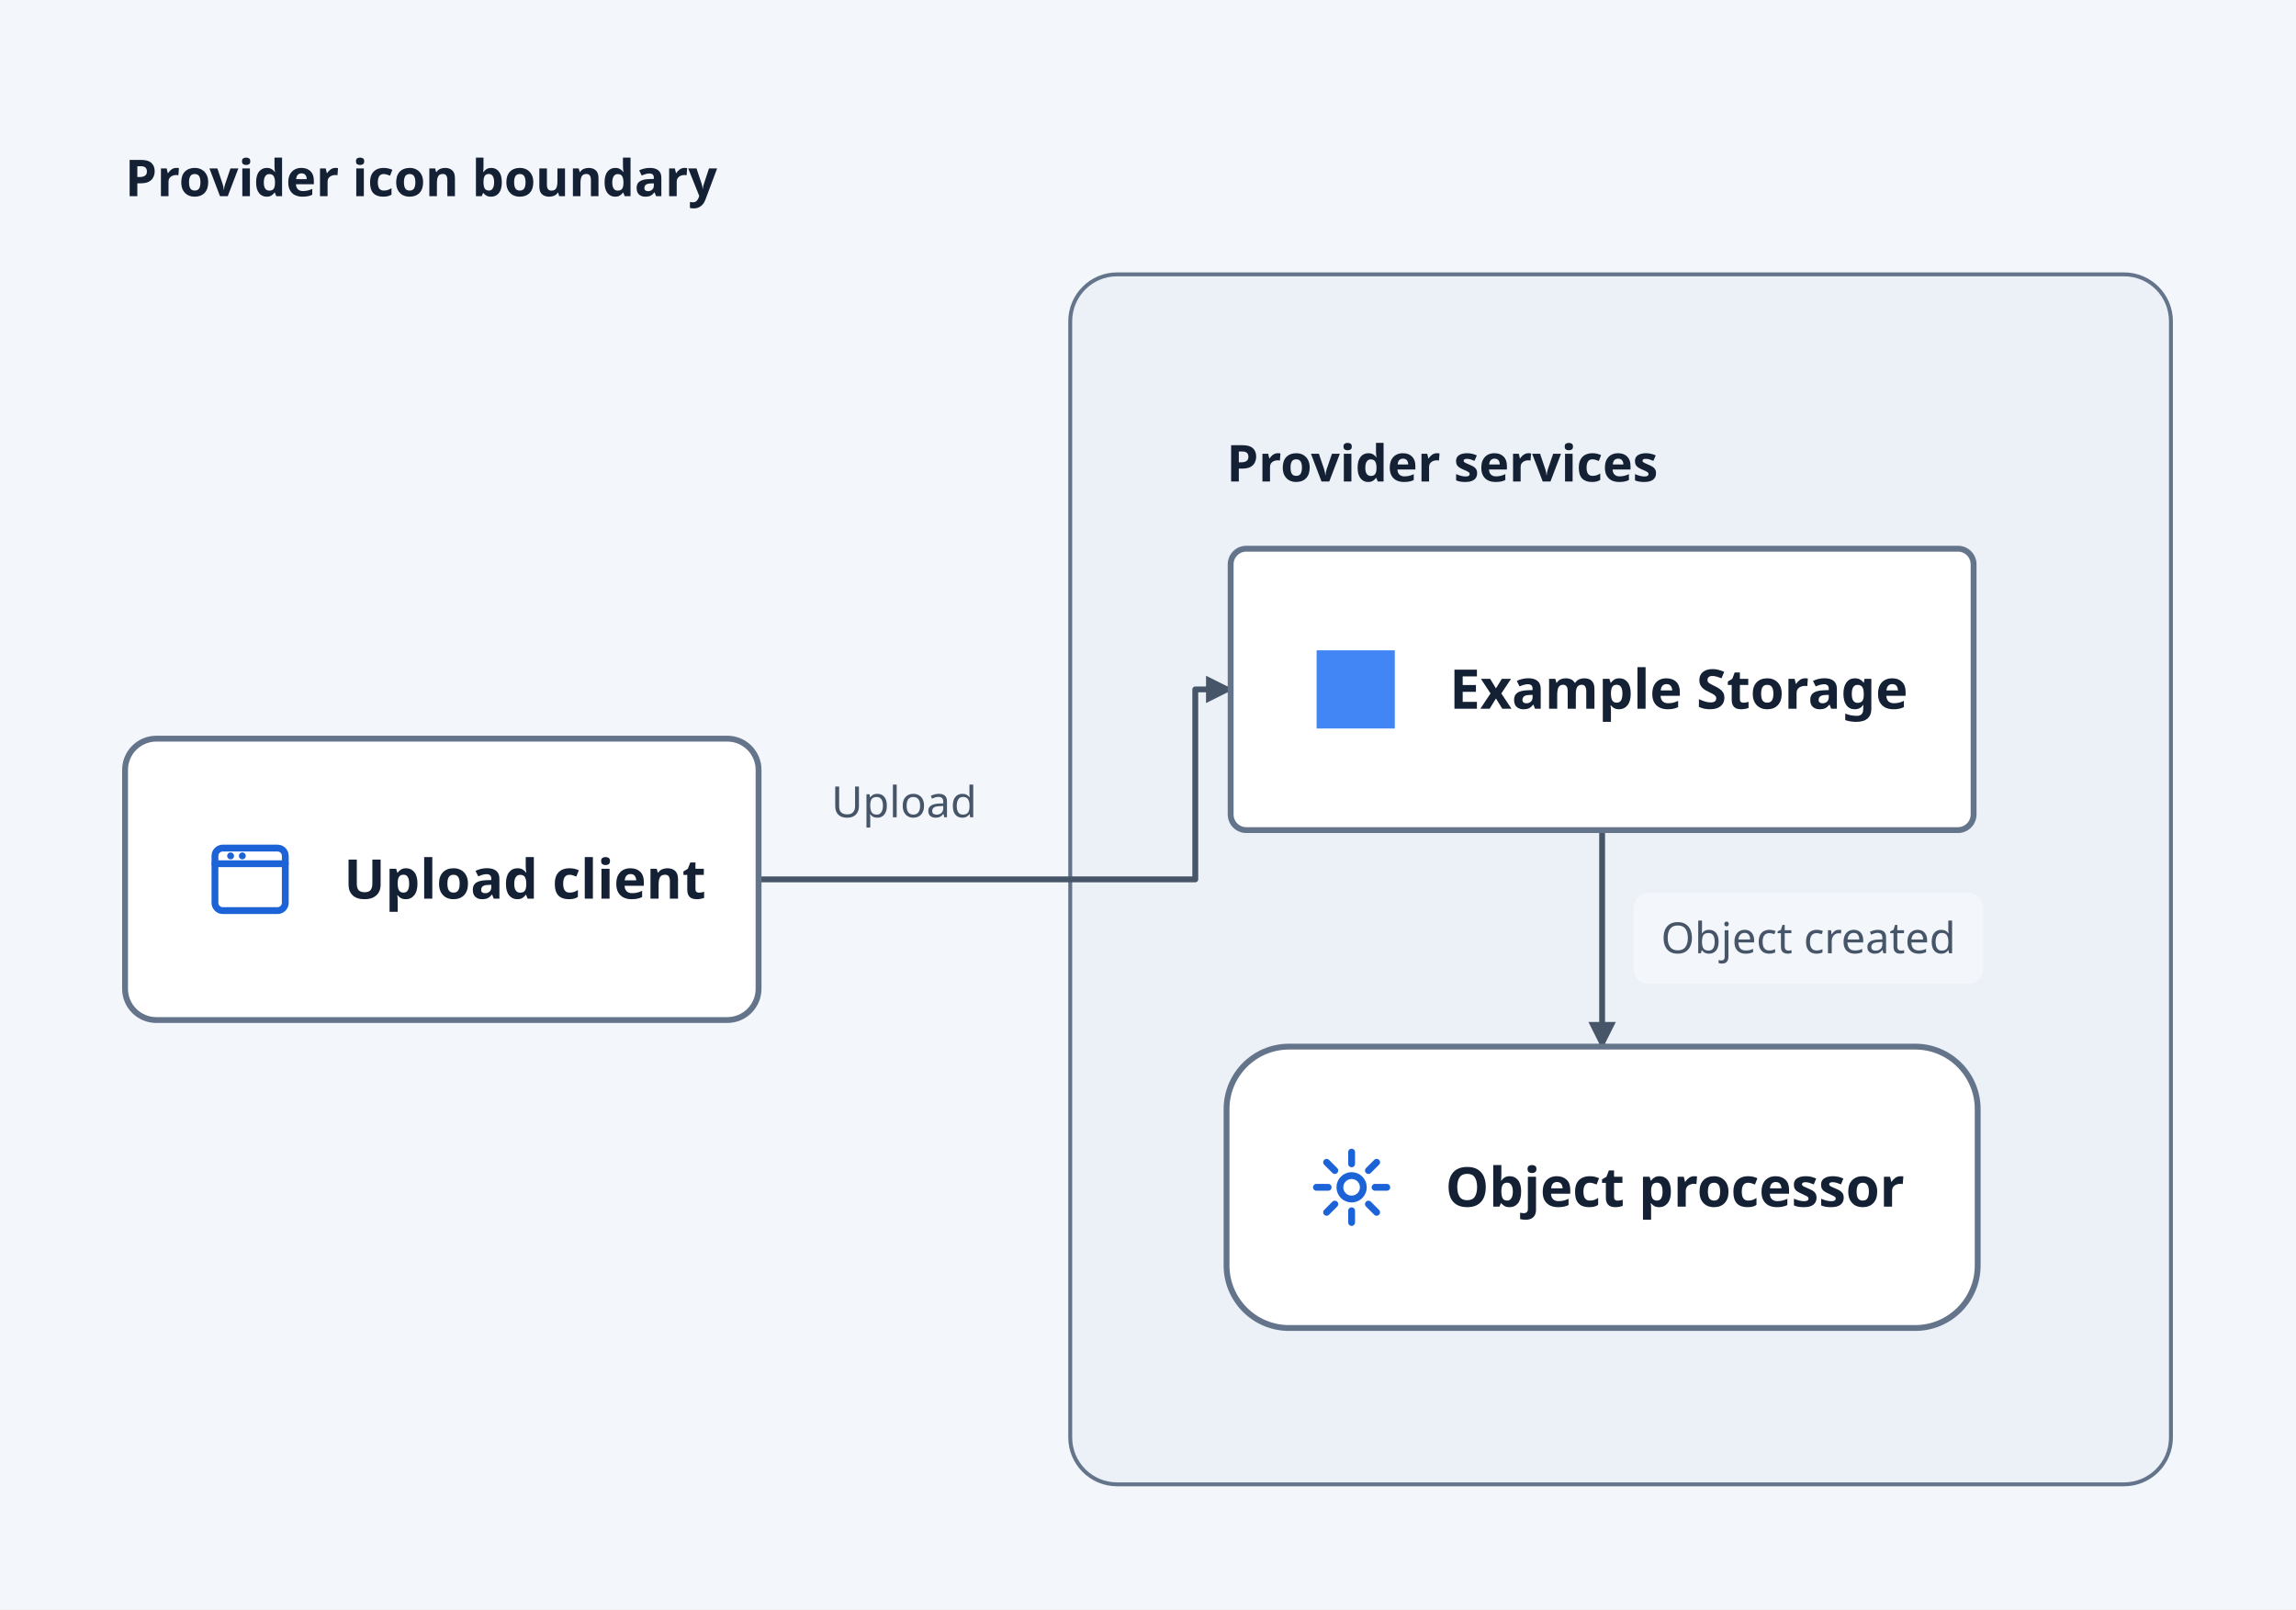
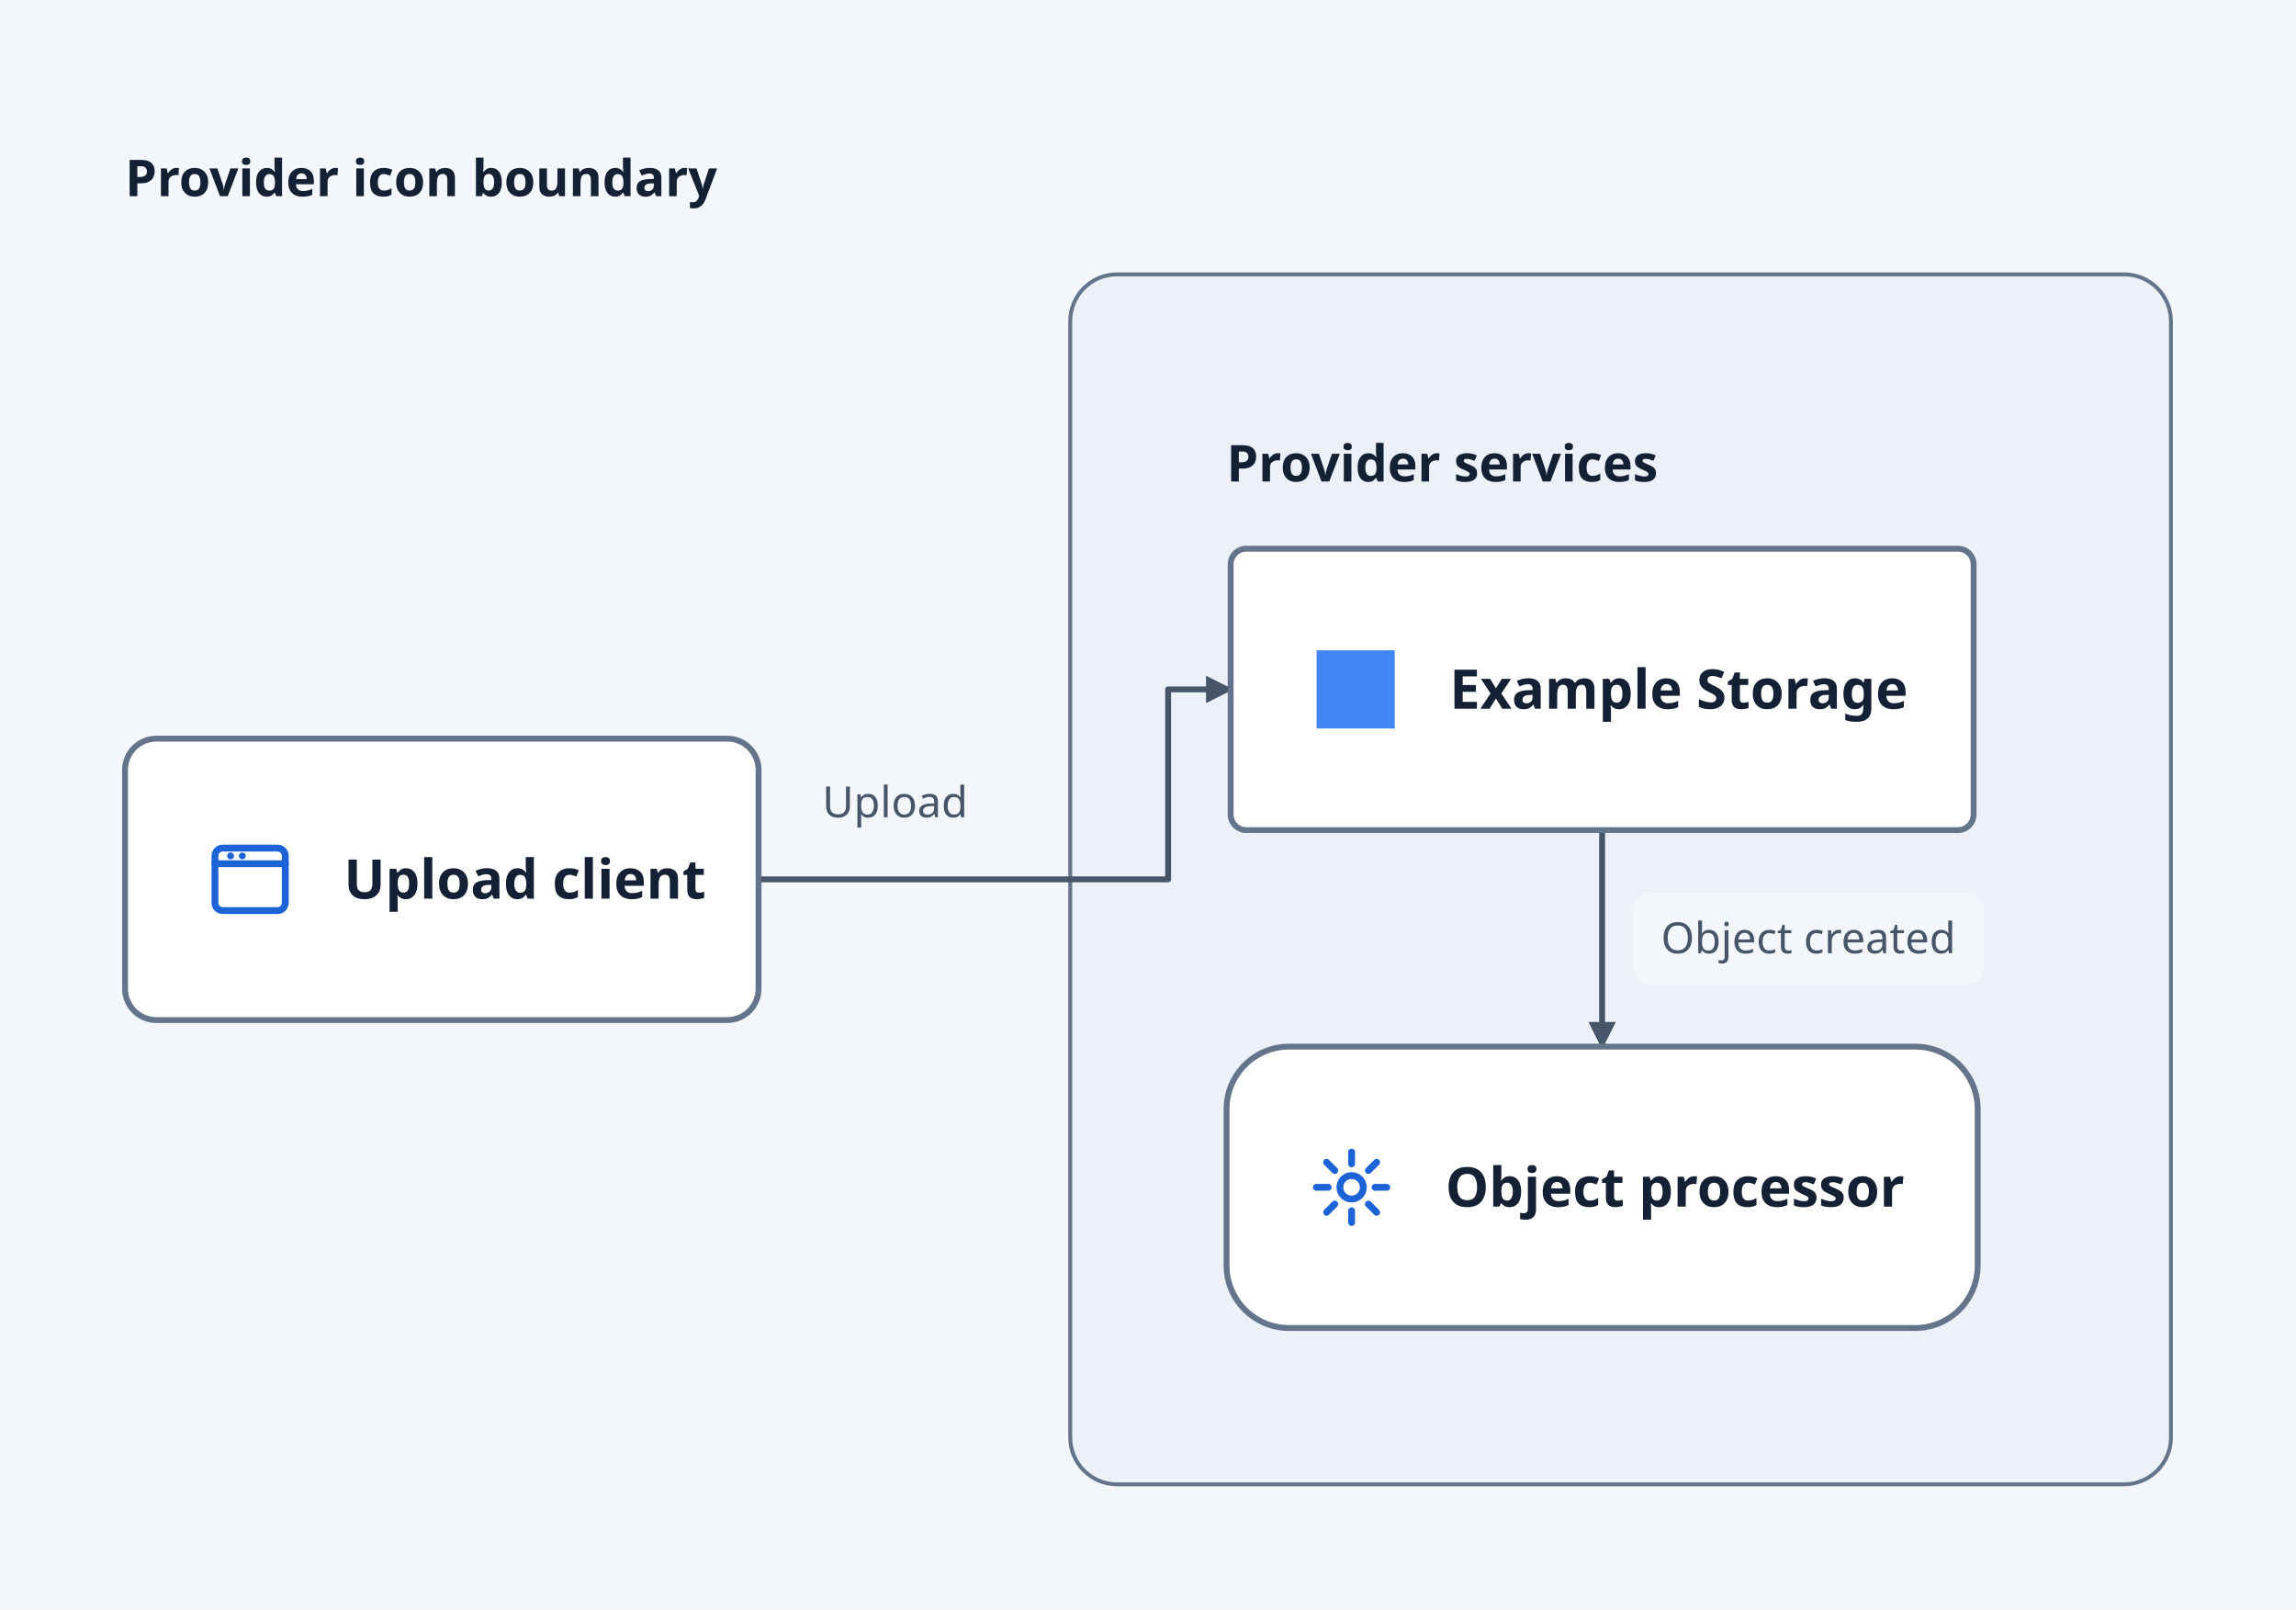
<svg xmlns="http://www.w3.org/2000/svg" width="587.5" height="411.8" viewBox="0 0 587.5 411.8" role="img" aria-labelledby="stack-title stack-description" data-engine-version="0.9.0" data-theme-id="default" data-theme-version="0.7.0" data-theme-revision="sha256:4a8b94b746c6b120998bfbe701edd722449a28c89c424b0a33f67561756ded5a">
  <rect x="0" y="0" width="587.5" height="411.8" fill="#F3F6FA" />
  <defs>
    <marker id="stack-arrow" markerUnits="userSpaceOnUse" markerWidth="7" markerHeight="7" refX="9000" refY="5000" viewBox="0 0 10000 10000" orient="auto-start-reverse">
      <path d="M 0 0 L 10000 5000 L 0 10000 z" fill="#475569" />
    </marker>
  </defs>
  <text x="32" y="50.2" fill="#142033" font-family="system-ui" font-size="13" font-weight="600">Provider icon boundary</text>
  <g data-stack-layer="groups">
    <g role="group" aria-label="Provider services" data-stack-id="provider">
      <rect x="273.85" y="70.2" width="281.65" height="309.6" rx="12" fill="#E5EBF3" fill-opacity="0.55" stroke="#64748B" stroke-width="1" />
      <text x="313.85" y="123.2" fill="#142033" font-family="system-ui" font-size="13" font-weight="600">Provider services</text>
    </g>
  </g>
  <g data-stack-layer="edges">
    <g role="group" aria-label="Upload client flows to Example Storage: Upload" data-edge-kind="request" data-edge-direction="forward">
-       <polyline points="194.1,225 305.85,225 305.85,176.4 314.9,176.4" fill="none" stroke="#475569" stroke-width="1.5" stroke-linecap="round" stroke-linejoin="round" marker-end="url(#stack-arrow)" />
+       <polyline points="194.1,225 298.9,225 298.9,176.4 314.9,176.4" fill="none" stroke="#475569" stroke-width="1.5" stroke-linecap="round" stroke-linejoin="round" marker-end="url(#stack-arrow)" />
    </g>
    <g role="group" aria-label="Example Storage flows to Object processor: Object created" data-edge-kind="event" data-edge-direction="forward">
      <polyline points="409.95,212.4 409.95,267.8" fill="none" stroke="#475569" stroke-width="1.5" stroke-linecap="round" stroke-linejoin="round" marker-end="url(#stack-arrow)" />
    </g>
  </g>
  <g data-stack-layer="nodes">
    <g role="group" aria-label="Upload client" data-stack-id="upload" data-node-kind="client">
      <rect x="32" y="189" width="162.1" height="72" rx="8" fill="#FFFFFF" stroke="#64748B" stroke-width="1.5" />
      <svg x="52" y="213" width="24" height="24" viewBox="0 0 24 24" color="#1D63D8" aria-hidden="true" focusable="false" data-icon-id="web">
        <rect x="3" y="4" width="18" height="16" rx="2" fill="none" stroke="currentColor" stroke-width="1.75" />
        <path d="M3 8h18M7 6h.01M10 6h.01" fill="none" stroke="currentColor" stroke-width="1.75" stroke-linecap="round" />
      </svg>
      <text x="88" y="225" dominant-baseline="middle" fill="#142033" font-family="system-ui" font-size="14" font-weight="600">Upload client</text>
    </g>
    <g role="group" aria-label="Example Storage" data-stack-id="storage" data-node-kind="storage">
      <rect x="314.9" y="140.4" width="190.1" height="72" rx="4" fill="#FFFFFF" stroke="#64748B" stroke-width="1.5" />
      <svg x="334.9" y="164.4" width="24" height="24" viewBox="0 0 24 24" color="#1D63D8" aria-hidden="true" focusable="false" data-icon-id="example:storage">
        <rect x="2" y="2" width="20" height="20" fill="#4285f4" />
      </svg>
      <text x="370.9" y="176.4" dominant-baseline="middle" fill="#142033" font-family="system-ui" font-size="14" font-weight="600">Example Storage</text>
    </g>
    <g role="group" aria-label="Object processor" data-stack-id="worker" data-node-kind="worker">
      <rect x="313.85" y="267.8" width="192.2" height="72" rx="16" fill="#FFFFFF" stroke="#64748B" stroke-width="1.5" />
      <svg x="333.85" y="291.8" width="24" height="24" viewBox="0 0 24 24" color="#1D63D8" aria-hidden="true" focusable="false" data-icon-id="kind-worker">
        <circle cx="12" cy="12" r="3" fill="none" stroke="currentColor" stroke-width="1.75" />
        <path d="M12 3v3M12 18v3M3 12h3M18 12h3M5.6 5.6l2.1 2.1M16.3 16.3l2.1 2.1M18.4 5.6l-2.1 2.1M7.7 16.3l-2.1 2.1" fill="none" stroke="currentColor" stroke-width="1.75" stroke-linecap="round" />
      </svg>
      <text x="369.85" y="303.8" dominant-baseline="middle" fill="#142033" font-family="system-ui" font-size="14" font-weight="600">Object processor</text>
    </g>
  </g>
  <g data-stack-layer="edge-labels" aria-hidden="true">
    <g data-edge-label="Upload">
-       <rect x="207.475" y="193.6" width="47.75" height="23.4" rx="4" fill="#F3F6FA" />
-       <text x="231.35" y="205.3" text-anchor="middle" dominant-baseline="middle" fill="#475569" font-family="system-ui" font-size="11">Upload</text>
+       <rect x="205.158" y="193.6" width="47.75" height="23.4" rx="4" fill="#F3F6FA" />
+       <text x="229.033" y="205.3" text-anchor="middle" dominant-baseline="middle" fill="#475569" font-family="system-ui" font-size="11">Upload</text>
    </g>
    <g data-edge-label="Object created">
      <rect x="417.95" y="228.4" width="89.55" height="23.4" rx="4" fill="#F3F6FA" />
      <text x="462.725" y="240.1" text-anchor="middle" dominant-baseline="middle" fill="#475569" font-family="system-ui" font-size="11">Object created</text>
    </g>
  </g>
</svg>
